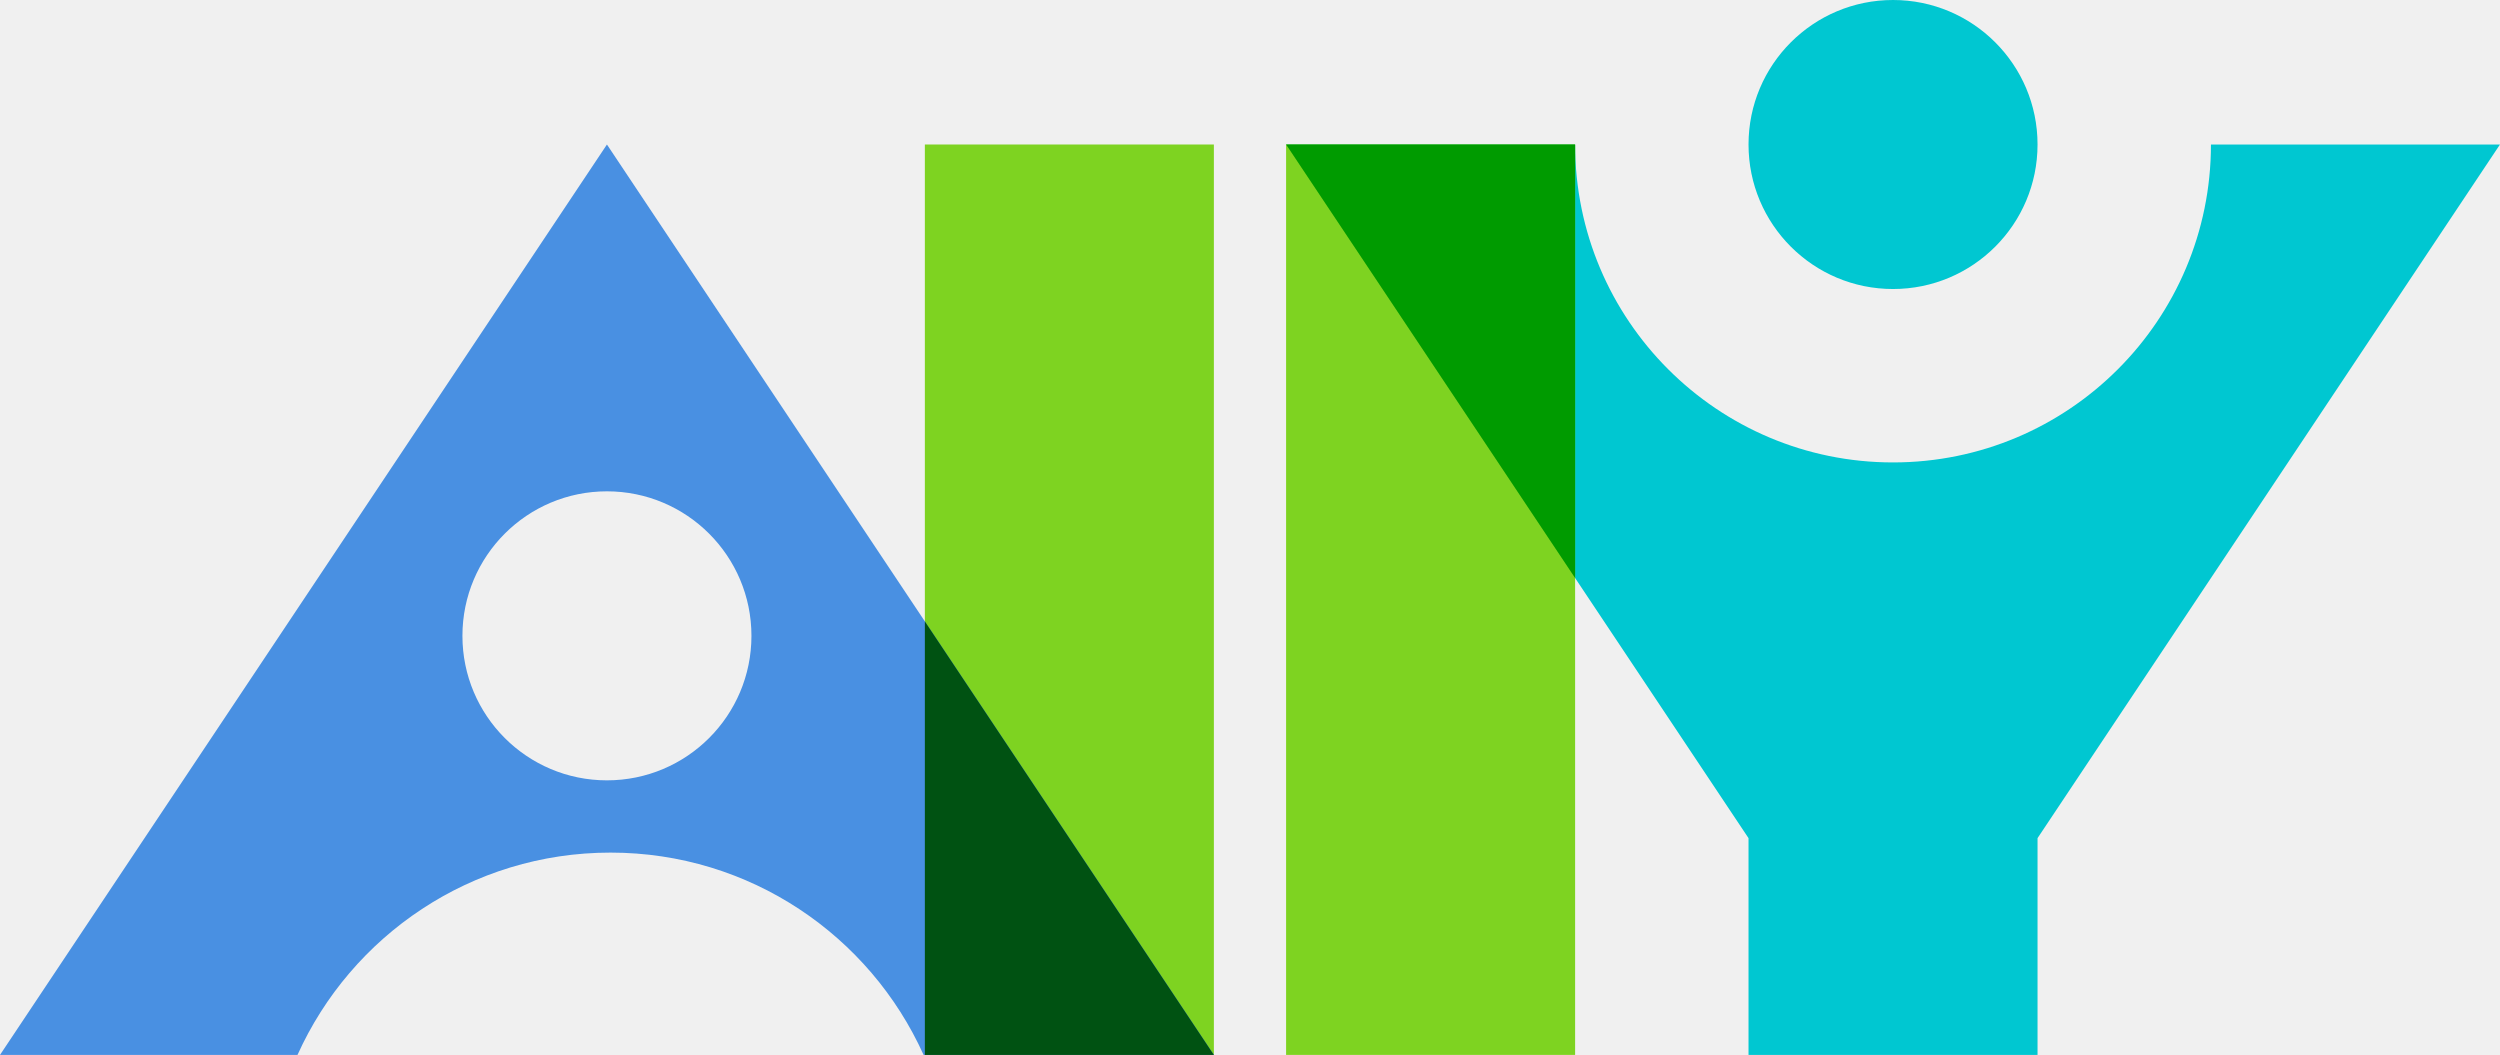
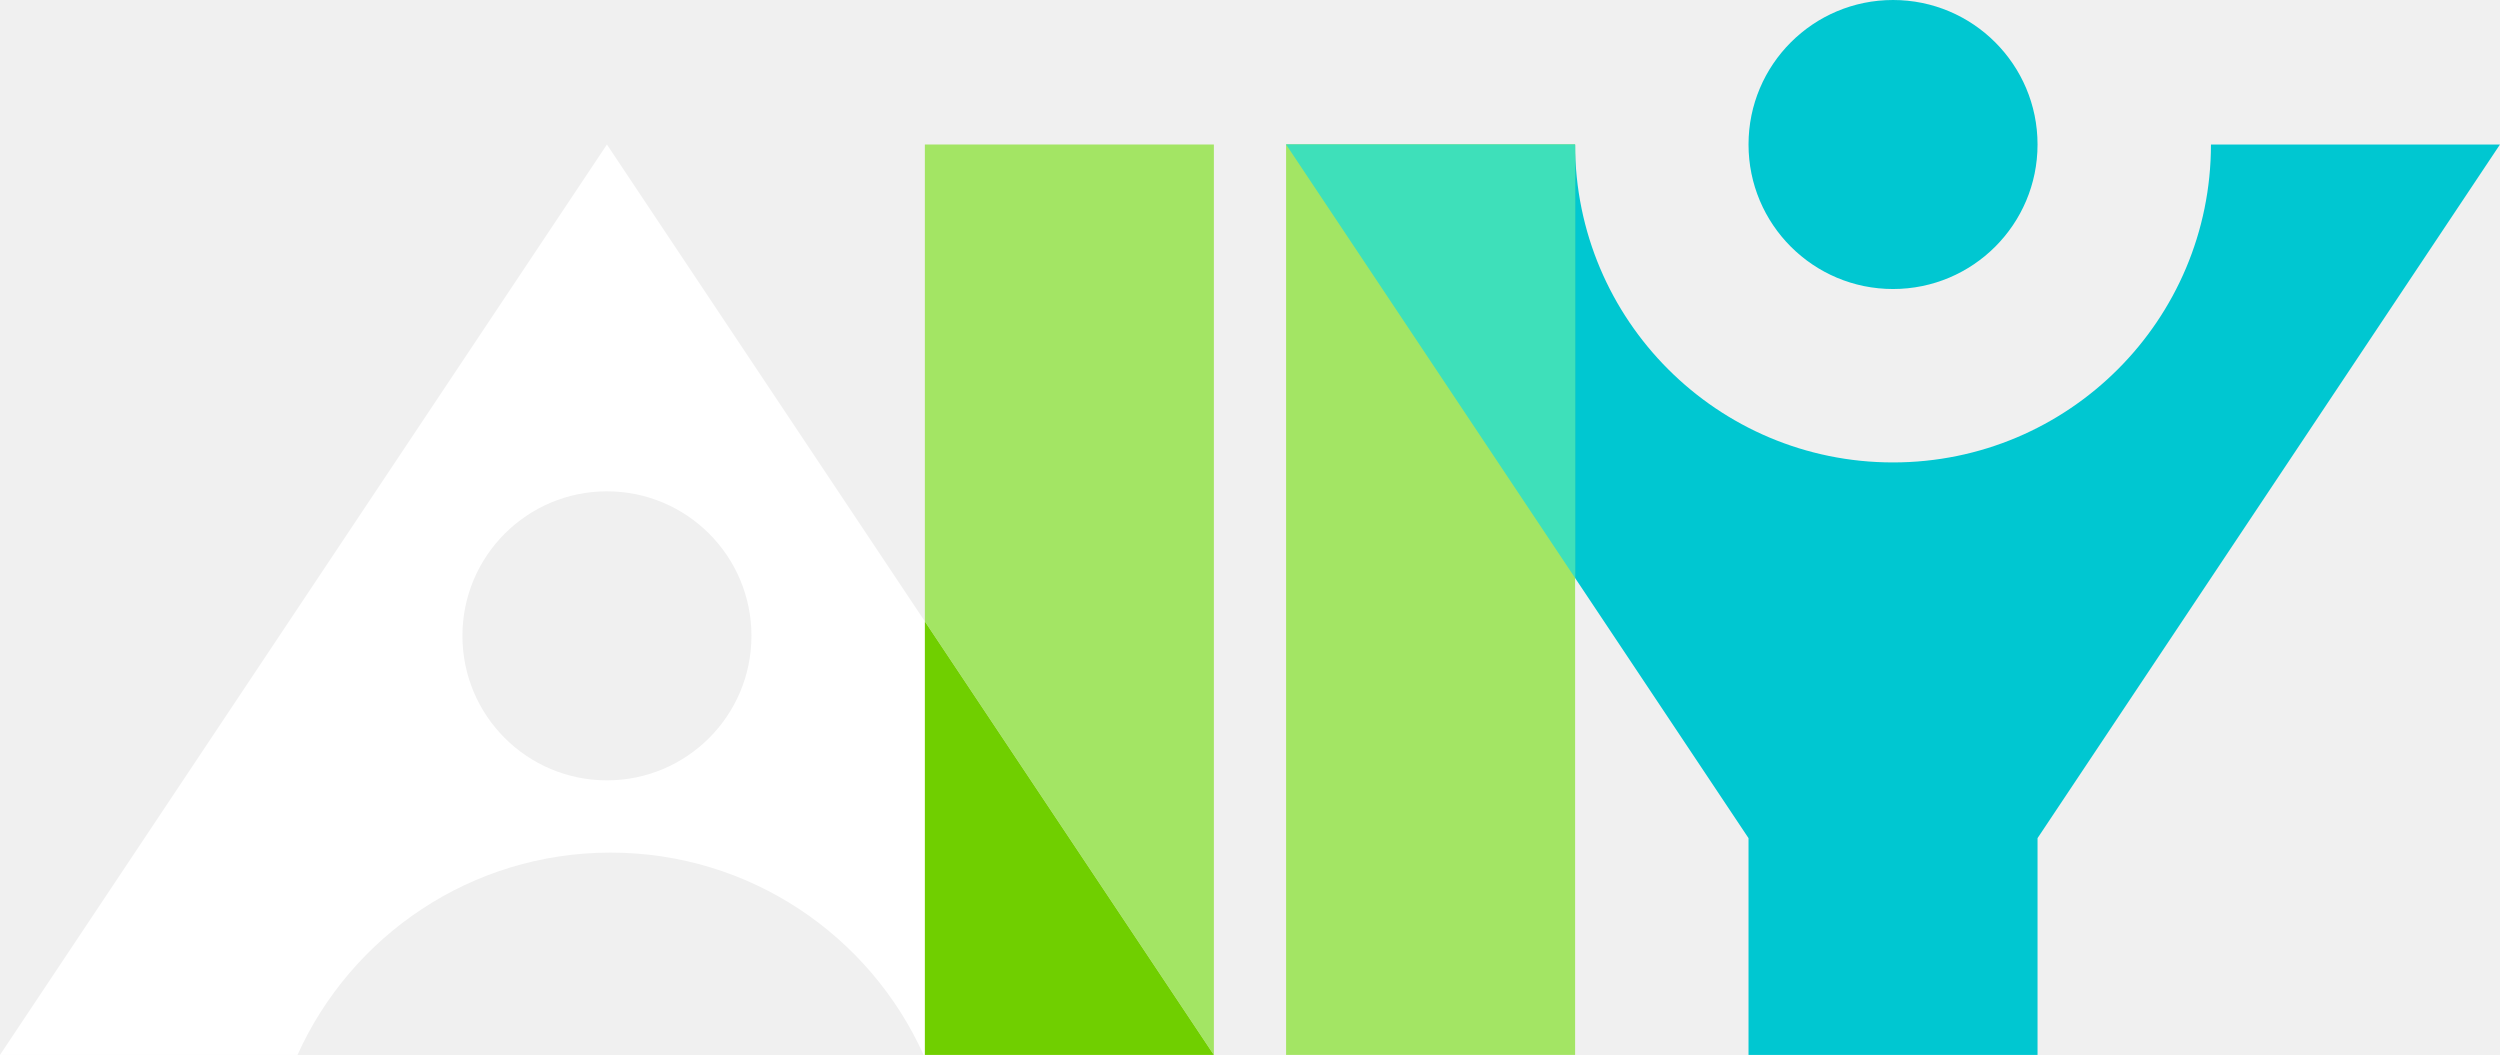
<svg xmlns="http://www.w3.org/2000/svg" width="692px" height="292px" viewBox="0 0 692 292" version="1.1">
  <defs />
-   <g id="ally-final" stroke="none" stroke-width="1" fill="none" fill-rule="evenodd">
-     <g id="ally-logo">
-       <path d="M435.991,40 L355.991,40 L483.991,232 L483.991,292 L563.991,292 L563.991,232 L691.991,40 L611.991,40 C611.991,88.601 572.592,128 523.991,128 C475.39,128 435.991,88.601 435.991,40 Z M523.991,80 C546.082,80 563.991,62.091 563.991,40 C563.991,17.909 546.082,0 523.991,0 C501.9,0 483.991,17.909 483.991,40 C483.991,62.091 501.9,80 523.991,80 Z" id="Y" fill="#00C7D1" />
-       <rect id="L" fill="#7ED321" transform="translate(395.9909, 166) scale(-1, 1) rotate(-180) translate(-395.9909, -166) " x="355.991" y="40" width="80" height="252" />
-       <rect id="L" fill="#7ED321" x="256" y="40" width="80" height="252" />
-       <path d="M336,292 L168,40 L0,292 L82.349,292 C97.232,258.983 130.432,236 169,236 C207.568,236 240.768,258.983 255.651,292 L336,292 Z M168,216 C190.091,216 208,198.091 208,176 C208,153.909 190.091,136 168,136 C145.909,136 128,153.909 128,176 C128,198.091 145.909,216 168,216 L168,216 Z" id="A" fill="#4990E2" />
-       <path d="M435.991,160 L355.991,40 L395.991,40 L435.991,40 L435.991,160 L435.991,160 Z" id="rightTriangle" fill="#009B00" />
-       <path d="M336,292 L256,172 L296,172 L336,172 L336,292 L336,292 Z" id="leftTriangle" fill="#005212" transform="translate(296, 232) rotate(-180) translate(-296, -232) " />
+   <g id="allWidths" stroke="none" stroke-width="1" fill="none" fill-rule="evenodd">
+     <g id="1280" transform="translate(-294, -587)">
+       <g id="logo-full" transform="translate(294, 587)">
+         <g id="ally-final">
+           <g id="ally-logo">
+             <path d="M435.991,40 L355.991,40 L483.991,232 L483.991,292 L563.991,292 L563.991,232 L691.991,40 L611.991,40 C611.991,88.601 572.592,128 523.991,128 C475.39,128 435.991,88.601 435.991,40 L435.991,40 Z M523.991,80 C546.082,80 563.991,62.091 563.991,40 C563.991,17.909 546.082,0 523.991,0 C501.9,0 483.991,17.909 483.991,40 C483.991,62.091 501.9,80 523.991,80 L523.991,80 Z" id="Y" fill="#00C7D1" />
+             <rect id="L" fill="#A3E564" transform="translate(395.9909, 166) rotate(-0) translate(-395.9909, -166) " x="355.991" y="40" width="80" height="252" />
+             <rect id="L" fill="#A3E564" x="256" y="40" width="80" height="252" />
+             <path d="M336,292 L168,40 L0,292 L82.349,292 C97.232,258.983 130.432,236 169,236 C207.568,236 240.768,258.983 255.651,292 L336,292 L336,292 Z M168,216 C190.091,216 208,198.091 208,176 C208,153.909 190.091,136 168,136 C145.909,136 128,153.909 128,176 C128,198.091 145.909,216 168,216 L168,216 L168,216 Z" id="A" fill="#FFFFFF" />
+             <path d="M435.991,160 L355.991,40 L395.991,40 L435.991,40 L435.991,160 L435.991,160 L435.991,160 Z" id="rightTriangle" fill="#3EE0BA" />
+             <path d="M336,292 L256,172 L296,172 L336,172 L336,292 L336,292 L336,292 Z" id="leftTriangle" fill="#70CF00" transform="translate(296, 232) rotate(180) translate(-296, -232) " />
+           </g>
+         </g>
+       </g>
    </g>
  </g>
</svg>
